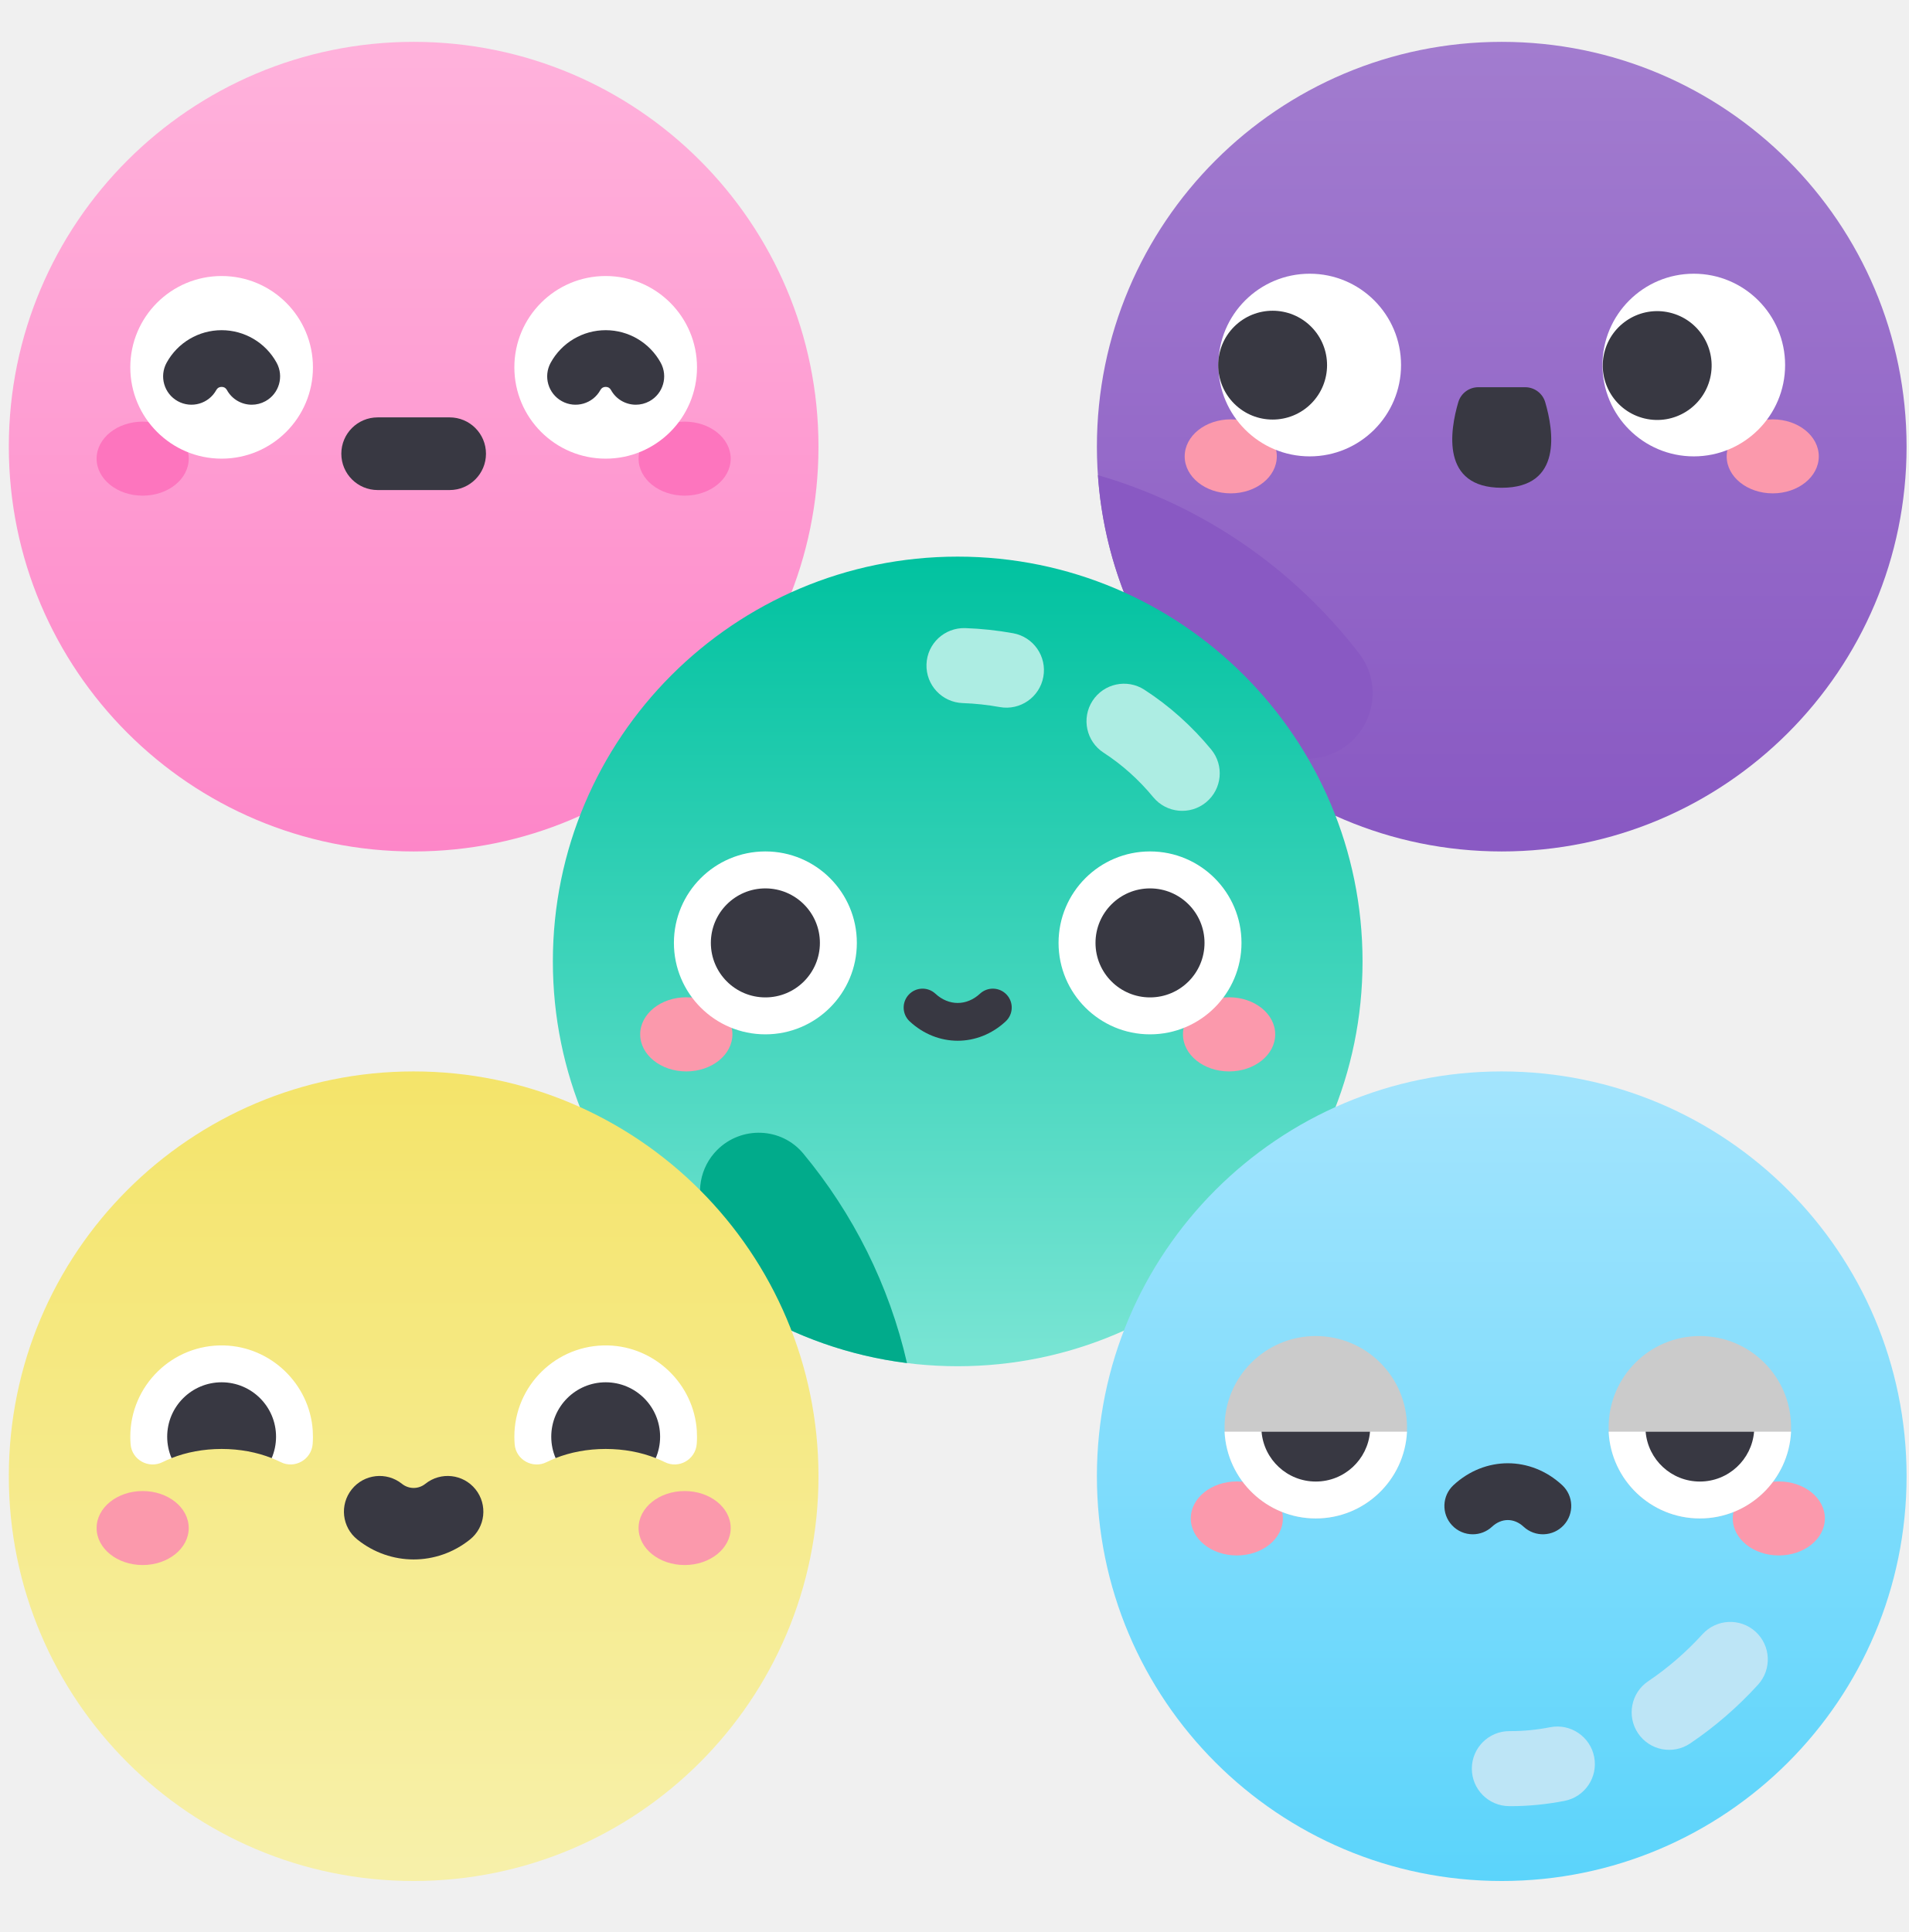
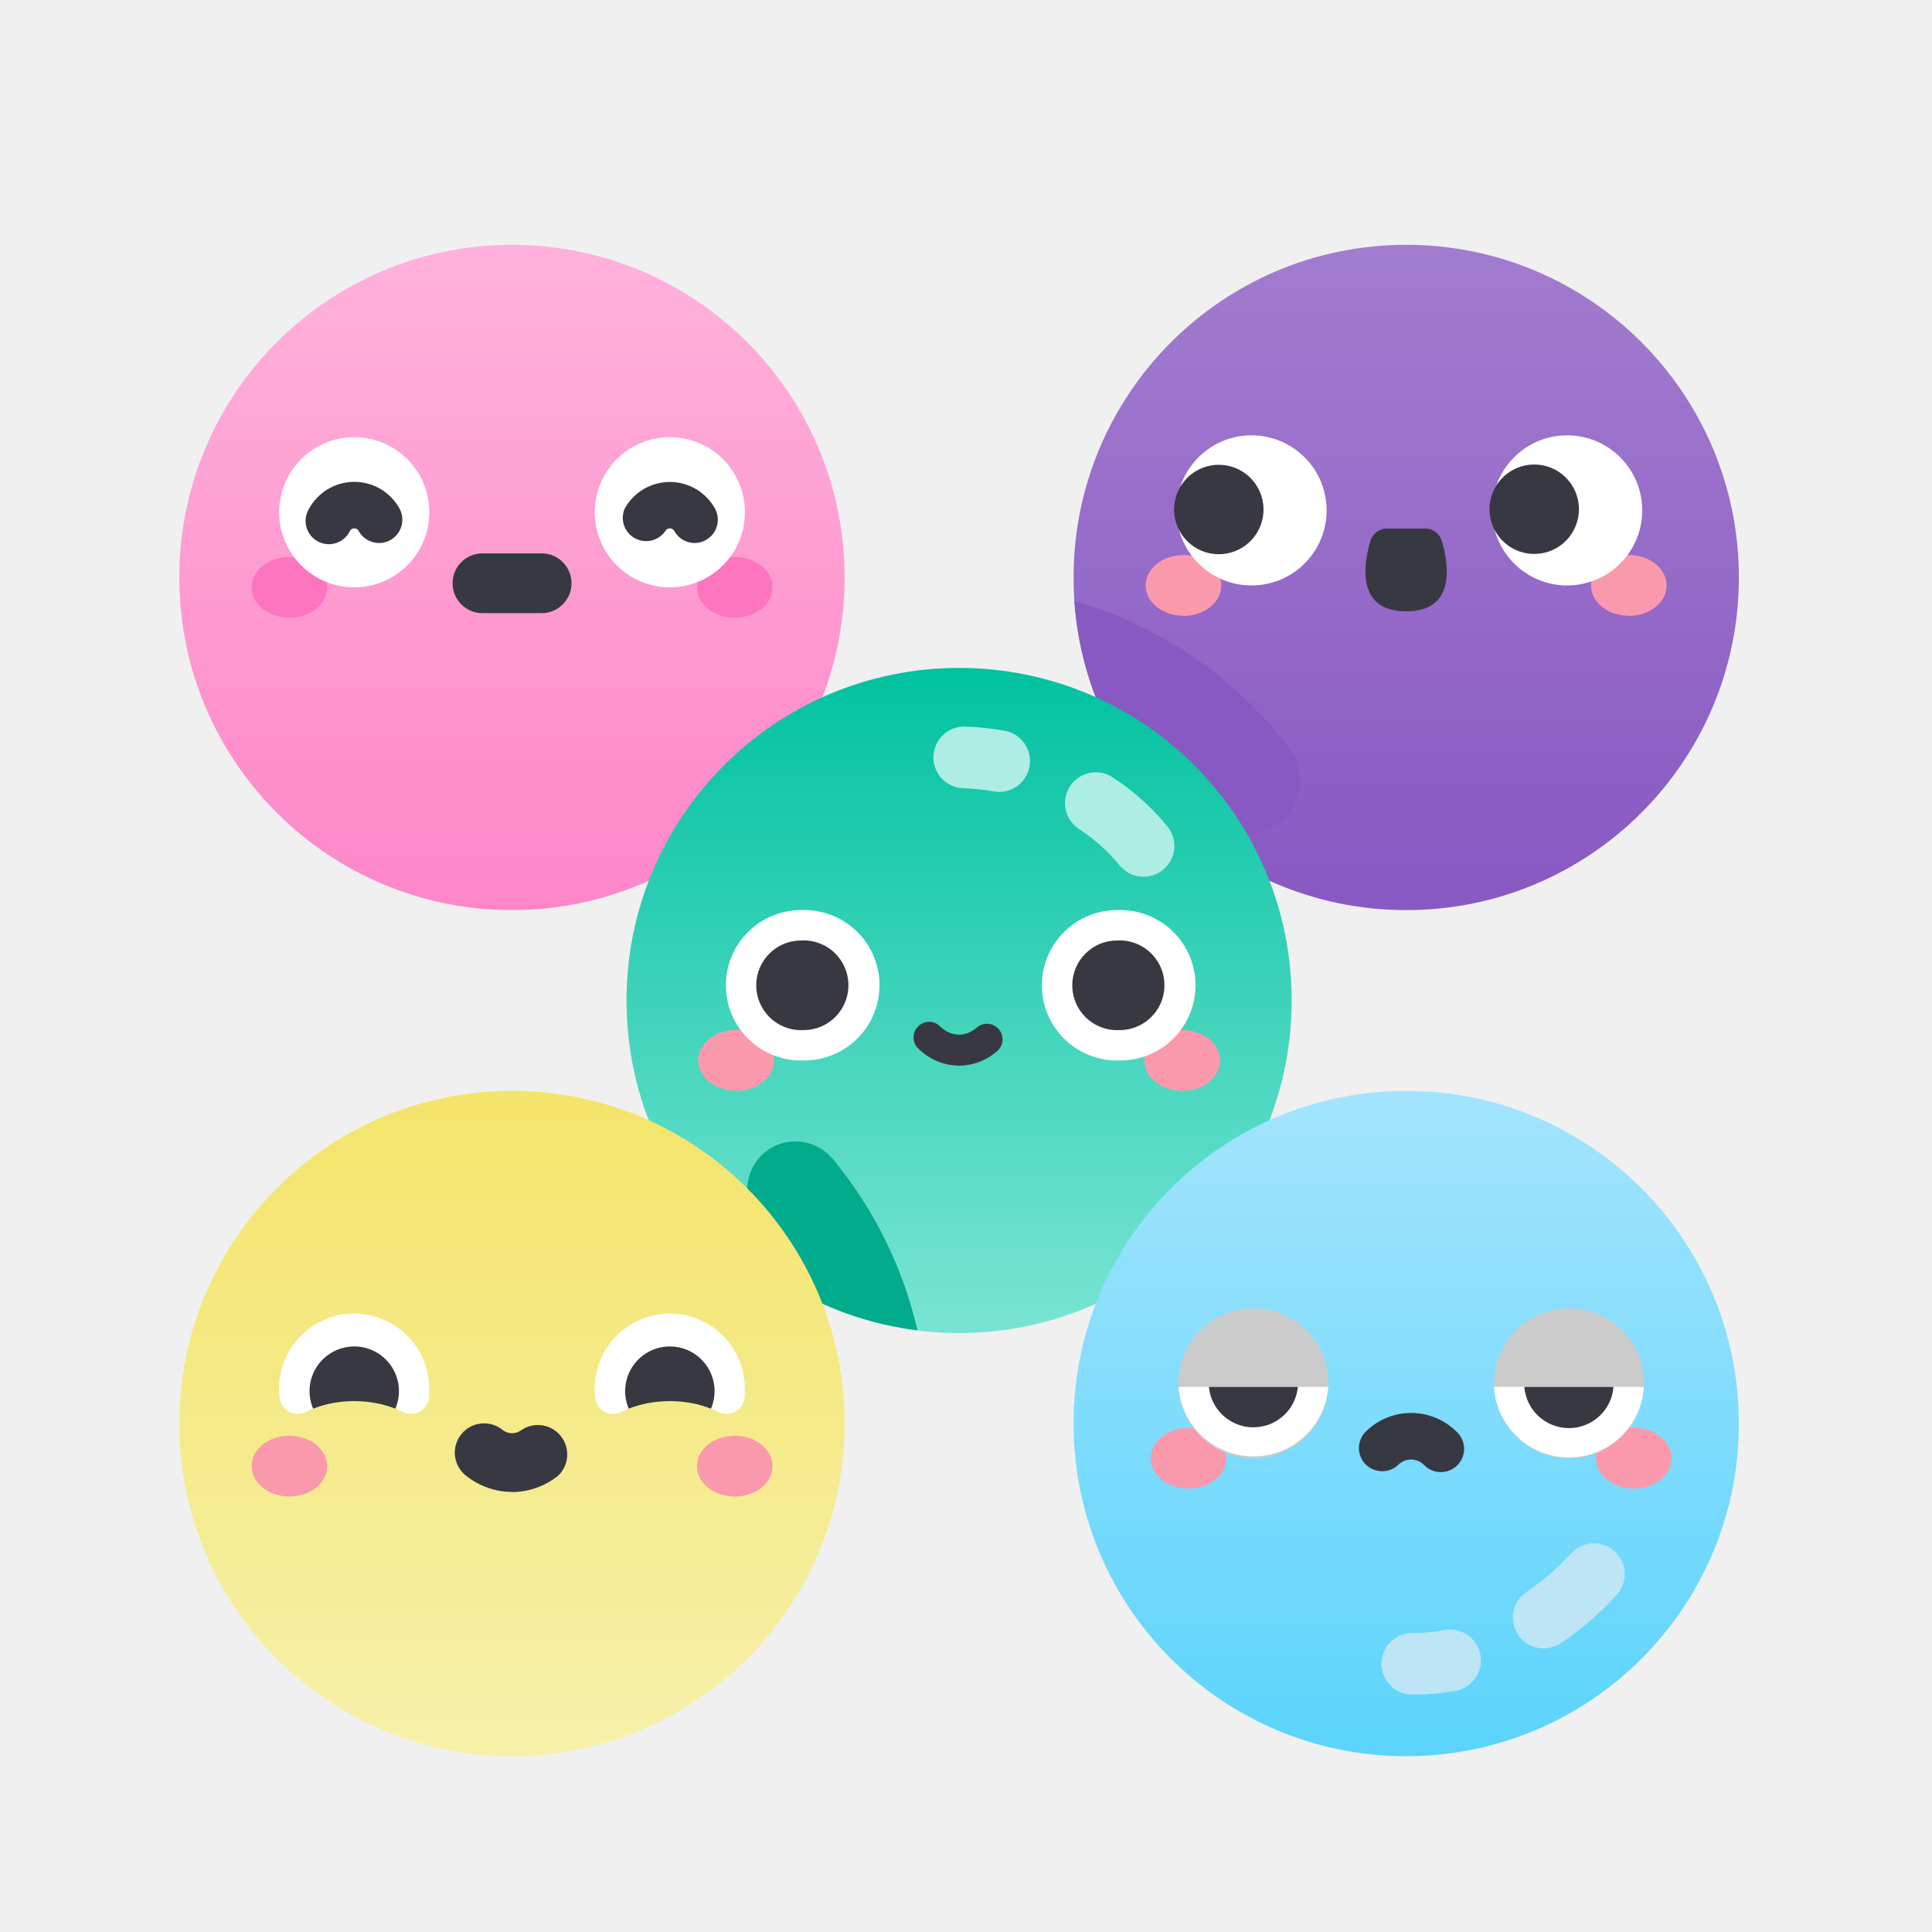
- <svg xmlns="http://www.w3.org/2000/svg" width="82" height="83" viewBox="0 0 82 83" fill="none">
-   <g clip-path="url(#clip0_30_195)">
-     <path d="M64.51 36.579C74.114 36.579 81.9 28.793 81.9 19.188C81.9 9.584 74.114 1.798 64.51 1.798C54.905 1.798 47.119 9.584 47.119 19.188C47.119 28.793 54.905 36.579 64.51 36.579Z" fill="url(#paint0_linear_30_195)" />
-     <path d="M17.769 36.579C27.373 36.579 35.159 28.793 35.159 19.188C35.159 9.584 27.373 1.798 17.769 1.798C8.165 1.798 0.379 9.584 0.379 19.188C0.379 28.793 8.165 36.579 17.769 36.579Z" fill="url(#paint1_linear_30_195)" />
-     <path d="M6.128 21.294C7.221 21.294 8.107 20.582 8.107 19.704C8.107 18.826 7.221 18.114 6.128 18.114C5.035 18.114 4.15 18.826 4.15 19.704C4.15 20.582 5.035 21.294 6.128 21.294Z" fill="#FD75BE" />
-     <path d="M29.41 21.294C30.503 21.294 31.388 20.582 31.388 19.704C31.388 18.826 30.503 18.114 29.41 18.114C28.317 18.114 27.431 18.826 27.431 19.704C27.431 20.582 28.317 21.294 29.41 21.294Z" fill="#FD75BE" />
-     <path d="M9.52 19.704C11.687 19.704 13.443 17.947 13.443 15.781C13.443 13.614 11.687 11.858 9.52 11.858C7.353 11.858 5.597 13.614 5.597 15.781C5.597 17.947 7.353 19.704 9.52 19.704Z" fill="white" />
-     <path d="M26.018 19.704C28.185 19.704 29.941 17.947 29.941 15.781C29.941 13.614 28.185 11.858 26.018 11.858C23.851 11.858 22.095 13.614 22.095 15.781C22.095 17.947 23.851 19.704 26.018 19.704Z" fill="white" />
-     <path d="M10.816 17.387C10.386 17.387 9.969 17.159 9.747 16.755C9.698 16.666 9.622 16.621 9.52 16.621C9.418 16.621 9.341 16.666 9.292 16.755C8.968 17.345 8.227 17.56 7.638 17.236C7.049 16.912 6.834 16.172 7.158 15.582C7.631 14.72 8.536 14.185 9.52 14.185C10.503 14.185 11.409 14.72 11.882 15.582C12.206 16.172 11.991 16.912 11.401 17.236C11.215 17.338 11.014 17.387 10.816 17.387Z" fill="#383842" />
-     <path d="M27.314 17.387C26.884 17.387 26.468 17.159 26.246 16.756C26.197 16.666 26.12 16.621 26.018 16.621C25.916 16.621 25.84 16.666 25.791 16.756C25.467 17.345 24.726 17.56 24.137 17.236C23.547 16.912 23.332 16.172 23.656 15.582C24.13 14.72 25.035 14.185 26.018 14.185C27.002 14.185 27.907 14.72 28.381 15.582C28.704 16.171 28.489 16.912 27.9 17.236C27.714 17.338 27.513 17.387 27.314 17.387Z" fill="#383842" />
-     <path d="M19.315 21.053H16.223C15.361 21.053 14.662 20.354 14.662 19.492C14.662 18.63 15.361 17.931 16.223 17.931H19.315C20.177 17.931 20.876 18.63 20.876 19.492C20.876 20.354 20.177 21.053 19.315 21.053Z" fill="#383842" />
-     <path d="M58.134 31.774C59.128 30.781 59.247 29.2 58.392 28.086C55.598 24.448 51.68 21.717 47.163 20.413C47.411 23.981 48.736 27.253 50.815 29.906L54.712 32.207C55.818 32.86 57.226 32.682 58.134 31.774Z" fill="#8959C3" />
-     <path d="M41.139 58.694C50.744 58.694 58.53 50.908 58.53 41.304C58.53 31.699 50.744 23.913 41.139 23.913C31.535 23.913 23.749 31.699 23.749 41.304C23.749 50.908 31.535 58.694 41.139 58.694Z" fill="url(#paint2_linear_30_195)" />
-     <path d="M42.945 30.376C42.422 30.281 41.887 30.224 41.354 30.205C40.464 30.174 39.768 29.428 39.799 28.538C39.83 27.649 40.57 26.957 41.466 26.984C42.153 27.008 42.844 27.082 43.519 27.204C44.395 27.362 44.977 28.201 44.818 29.077C44.659 29.955 43.819 30.534 42.945 30.376Z" fill="#ADEDE3" />
-     <path d="M49.54 34.248C48.92 33.495 48.202 32.852 47.408 32.337C46.661 31.854 46.447 30.856 46.931 30.108C47.415 29.361 48.413 29.148 49.16 29.632C50.232 30.326 51.197 31.19 52.028 32.198C52.594 32.885 52.496 33.901 51.809 34.467C51.125 35.03 50.109 34.938 49.54 34.248Z" fill="#ADEDE3" />
-     <path d="M34.505 49.556C33.566 48.424 31.848 48.363 30.807 49.403C30.062 50.149 29.86 51.279 30.302 52.236L32.12 56.175C34.162 57.416 36.481 58.249 38.962 58.559C38.191 55.195 36.638 52.127 34.505 49.556Z" fill="#01AB8B" />
-     <path d="M17.769 80.809C27.373 80.809 35.159 73.023 35.159 63.419C35.159 53.815 27.373 46.029 17.769 46.029C8.165 46.029 0.379 53.815 0.379 63.419C0.379 73.023 8.165 80.809 17.769 80.809Z" fill="url(#paint3_linear_30_195)" />
-     <path d="M29.481 46.029C30.575 46.029 31.462 45.316 31.462 44.436C31.462 43.557 30.575 42.844 29.481 42.844C28.387 42.844 27.5 43.557 27.5 44.436C27.5 45.316 28.387 46.029 29.481 46.029Z" fill="#FB99AC" />
-     <path d="M52.797 46.029C53.892 46.029 54.779 45.316 54.779 44.436C54.779 43.557 53.892 42.844 52.797 42.844C51.703 42.844 50.816 43.557 50.816 44.436C50.816 45.316 51.703 46.029 52.797 46.029Z" fill="#FB99AC" />
-     <path d="M32.878 44.436C35.048 44.436 36.807 42.677 36.807 40.507C36.807 38.337 35.048 36.578 32.878 36.578C30.708 36.578 28.949 38.337 28.949 40.507C28.949 42.677 30.708 44.436 32.878 44.436Z" fill="white" />
-     <path d="M49.401 44.436C51.571 44.436 53.33 42.677 53.33 40.507C53.33 38.337 51.571 36.578 49.401 36.578C47.231 36.578 45.472 38.337 45.472 40.507C45.472 42.677 47.231 44.436 49.401 44.436Z" fill="white" />
-     <path d="M32.878 42.849C34.171 42.849 35.22 41.801 35.22 40.507C35.22 39.214 34.171 38.166 32.878 38.166C31.585 38.166 30.536 39.214 30.536 40.507C30.536 41.801 31.585 42.849 32.878 42.849Z" fill="#383842" />
-     <path d="M49.401 42.849C50.694 42.849 51.742 41.801 51.742 40.507C51.742 39.214 50.694 38.166 49.401 38.166C48.108 38.166 47.059 39.214 47.059 40.507C47.059 41.801 48.108 42.849 49.401 42.849Z" fill="#383842" />
-     <path d="M41.139 44.711C40.407 44.711 39.675 44.434 39.078 43.88C38.749 43.576 38.73 43.062 39.035 42.733C39.34 42.404 39.853 42.385 40.182 42.69C40.755 43.22 41.524 43.22 42.096 42.69C42.425 42.385 42.939 42.404 43.244 42.733C43.549 43.062 43.529 43.575 43.2 43.88C42.603 44.434 41.871 44.711 41.139 44.711Z" fill="#383842" />
-     <path d="M6.128 67.235C7.221 67.235 8.107 66.523 8.107 65.645C8.107 64.767 7.221 64.056 6.128 64.056C5.035 64.056 4.15 64.767 4.15 65.645C4.15 66.523 5.035 67.235 6.128 67.235Z" fill="#FB99AC" />
-     <path d="M29.41 67.235C30.503 67.235 31.388 66.523 31.388 65.645C31.388 64.767 30.503 64.056 29.41 64.056C28.317 64.056 27.431 64.767 27.431 65.645C27.431 66.523 28.317 67.235 29.41 67.235Z" fill="#FB99AC" />
-     <path d="M17.769 66.995C16.915 66.995 16.061 66.709 15.349 66.138C14.688 65.609 14.581 64.644 15.111 63.983C15.64 63.322 16.605 63.216 17.266 63.745C17.562 63.983 17.976 63.983 18.272 63.745C18.933 63.216 19.898 63.322 20.427 63.983C20.957 64.644 20.85 65.609 20.189 66.138C19.477 66.709 18.623 66.995 17.769 66.995Z" fill="#383842" />
-     <path d="M13.435 61.46C13.303 59.454 11.633 57.852 9.623 57.801C7.41 57.744 5.597 59.522 5.597 61.722C5.597 61.834 5.602 61.945 5.611 62.054C5.667 62.717 6.387 63.113 6.982 62.814C7.106 62.751 7.238 62.695 7.373 62.642L7.369 62.641L9.52 61.416L11.671 62.641L11.668 62.642C11.802 62.695 11.933 62.751 12.058 62.813C12.66 63.116 13.377 62.707 13.431 62.036C13.446 61.848 13.447 61.656 13.435 61.46Z" fill="white" />
-     <path d="M9.52 62.248C10.305 62.248 11.04 62.391 11.671 62.641C11.791 62.359 11.858 62.049 11.858 61.722C11.858 60.431 10.811 59.384 9.52 59.384C8.229 59.384 7.182 60.431 7.182 61.722C7.182 62.049 7.249 62.359 7.369 62.641C8 62.391 8.735 62.248 9.52 62.248Z" fill="#383842" />
-     <path d="M29.933 61.46C29.801 59.454 28.131 57.852 26.121 57.801C23.907 57.744 22.095 59.522 22.095 61.722C22.095 61.834 22.1 61.945 22.109 62.054C22.165 62.717 22.885 63.113 23.48 62.814C23.605 62.751 23.736 62.695 23.871 62.642L23.868 62.641L26.018 61.507L28.169 62.641L28.166 62.642C28.3 62.695 28.431 62.751 28.556 62.813C29.158 63.116 29.875 62.707 29.929 62.036C29.944 61.848 29.945 61.656 29.933 61.46Z" fill="white" />
-     <path d="M26.018 62.248C26.803 62.248 27.538 62.391 28.169 62.641C28.29 62.359 28.356 62.049 28.356 61.722C28.356 60.431 27.309 59.384 26.018 59.384C24.727 59.384 23.68 60.431 23.68 61.722C23.68 62.049 23.747 62.359 23.867 62.641C24.498 62.391 25.233 62.248 26.018 62.248Z" fill="#383842" />
-     <path d="M64.51 80.809C74.114 80.809 81.9 73.023 81.9 63.419C81.9 53.815 74.114 46.029 64.51 46.029C54.905 46.029 47.119 53.815 47.119 63.419C47.119 73.023 54.905 80.809 64.51 80.809Z" fill="url(#paint4_linear_30_195)" />
-     <path d="M64.888 77.594C64.868 77.594 64.849 77.593 64.829 77.593C63.939 77.589 63.221 76.864 63.225 75.974C63.23 75.086 63.951 74.37 64.837 74.37C64.854 74.37 64.871 74.37 64.887 74.37C65.449 74.37 66.022 74.314 66.59 74.203C67.462 74.032 68.31 74.603 68.48 75.477C68.651 76.35 68.081 77.197 67.207 77.367C66.436 77.517 65.656 77.594 64.888 77.594Z" fill="#BDE5F6" />
-     <path d="M70.365 74.463C69.868 73.724 70.063 72.723 70.802 72.226C71.648 71.656 72.432 70.977 73.135 70.205C73.735 69.547 74.754 69.499 75.412 70.098C76.07 70.698 76.118 71.717 75.519 72.375C74.642 73.338 73.661 74.187 72.602 74.9C71.87 75.393 70.866 75.207 70.365 74.463Z" fill="#BDE5F6" />
-     <path d="M53.13 66.823C54.223 66.823 55.108 66.111 55.108 65.233C55.108 64.355 54.223 63.644 53.13 63.644C52.037 63.644 51.152 64.355 51.152 65.233C51.152 66.111 52.037 66.823 53.13 66.823Z" fill="#FB99AC" />
-     <path d="M76.412 66.823C77.504 66.823 78.39 66.111 78.39 65.233C78.39 64.355 77.504 63.644 76.412 63.644C75.319 63.644 74.433 64.355 74.433 65.233C74.433 66.111 75.319 66.823 76.412 66.823Z" fill="#FB99AC" />
-     <path d="M56.522 65.233C58.685 65.233 60.44 63.479 60.44 61.315C60.44 59.151 58.685 57.397 56.522 57.397C54.358 57.397 52.603 59.151 52.603 61.315C52.603 63.479 54.358 65.233 56.522 65.233Z" fill="#CBCBCB" />
-     <path d="M52.603 61.507C52.706 63.582 54.421 65.233 56.522 65.233C58.622 65.233 60.337 63.582 60.44 61.507H52.603Z" fill="white" />
-     <path d="M54.192 61.507C54.292 62.706 55.297 63.648 56.522 63.648C57.746 63.648 58.751 62.706 58.851 61.507H54.192Z" fill="#383842" />
-     <path d="M73.02 65.233C75.184 65.233 76.938 63.479 76.938 61.315C76.938 59.151 75.184 57.397 73.02 57.397C70.856 57.397 69.102 59.151 69.102 61.315C69.102 63.479 70.856 65.233 73.02 65.233Z" fill="#CBCBCB" />
-     <path d="M69.102 61.507C69.204 63.582 70.919 65.233 73.02 65.233C75.12 65.233 76.835 63.582 76.938 61.507H69.102Z" fill="white" />
-     <path d="M70.691 61.507C70.791 62.706 71.795 63.648 73.02 63.648C74.245 63.648 75.249 62.706 75.349 61.507H70.691Z" fill="#383842" />
-     <path d="M63.264 65.914C62.937 65.914 62.611 65.783 62.371 65.524C61.913 65.031 61.943 64.26 62.436 63.803C63.789 62.549 65.753 62.549 67.106 63.803C67.599 64.26 67.628 65.031 67.171 65.524C66.714 66.017 65.943 66.047 65.449 65.589C65.037 65.207 64.504 65.207 64.092 65.589C63.858 65.807 63.56 65.914 63.264 65.914Z" fill="#383842" />
-     <path d="M52.869 21.195C53.962 21.195 54.847 20.484 54.847 19.606C54.847 18.728 53.962 18.016 52.869 18.016C51.776 18.016 50.89 18.728 50.89 19.606C50.89 20.484 51.776 21.195 52.869 21.195Z" fill="#FB99AC" />
-     <path d="M76.151 21.195C77.243 21.195 78.129 20.484 78.129 19.606C78.129 18.728 77.243 18.016 76.151 18.016C75.058 18.016 74.172 18.728 74.172 19.606C74.172 20.484 75.058 21.195 76.151 21.195Z" fill="#FB99AC" />
-     <path d="M56.261 19.606C58.427 19.606 60.184 17.849 60.184 15.683C60.184 13.516 58.427 11.759 56.261 11.759C54.094 11.759 52.338 13.516 52.338 15.683C52.338 17.849 54.094 19.606 56.261 19.606Z" fill="white" />
-     <path d="M56.322 17.34C57.234 16.427 57.234 14.947 56.322 14.034C55.408 13.121 53.928 13.121 53.015 14.034C52.102 14.947 52.102 16.427 53.015 17.34C53.928 18.253 55.408 18.253 56.322 17.34Z" fill="#383842" />
-     <path d="M72.759 19.606C74.925 19.606 76.682 17.849 76.682 15.683C76.682 13.516 74.925 11.759 72.759 11.759C70.592 11.759 68.836 13.516 68.836 15.683C68.836 17.849 70.592 19.606 72.759 19.606Z" fill="white" />
-     <path d="M73.463 16.242C73.76 14.985 72.982 13.726 71.725 13.429C70.469 13.132 69.21 13.91 68.912 15.166C68.615 16.423 69.393 17.682 70.65 17.979C71.906 18.276 73.165 17.498 73.463 16.242Z" fill="#383842" />
-     <path d="M65.515 16.635H63.504C63.106 16.635 62.755 16.897 62.643 17.279C62.288 18.483 61.882 20.955 64.51 20.955C67.137 20.955 66.731 18.483 66.377 17.279C66.265 16.897 65.913 16.635 65.515 16.635Z" fill="#383842" />
+ <svg xmlns="http://www.w3.org/2000/svg" width="140" height="140" viewBox="0 0 140 140" fill="none">
+   <g clip-path="url(#a)">
+     <path d="M101.9 65.95a24.1 24.1 0 1 0 0-48.21 24.1 24.1 0 0 0 0 48.21Z" fill="url(#b)" />
+     <path d="M37.1 65.95a24.1 24.1 0 1 0 0-48.21 24.1 24.1 0 0 0 0 48.21Z" fill="url(#c)" />
+     <path d="M20.97 44.76c1.51 0 2.74-.98 2.74-2.2 0-1.22-1.23-2.2-2.74-2.2-1.52 0-2.74.98-2.74 2.2 0 1.22 1.22 2.2 2.74 2.2Z" fill="#FD75BE" />
+     <path d="M53.24 44.76c1.52 0 2.74-.98 2.74-2.2 0-1.22-1.22-2.2-2.74-2.2-1.51 0-2.74.98-2.74 2.2 0 1.22 1.23 2.2 2.74 2.2Z" fill="#FD75BE" />
+     <path d="M25.67 42.56a5.44 5.44 0 1 0 0-10.88 5.44 5.44 0 0 0 0 10.88Z" fill="#fff" />
+     <path d="M48.54 42.56a5.44 5.44 0 1 0 0-10.88 5.44 5.44 0 0 0 0 10.88Z" fill="#fff" />
+     <path d="M27.47 39.35c-.6 0-1.18-.32-1.48-.88a.34.34 0 0 0-.32-.18.34.34 0 0 0-.31.18 1.69 1.69 0 1 1-2.96-1.62 3.74 3.74 0 0 1 6.55 0 1.69 1.69 0 0 1-1.48 2.5Z" fill="#383842" />
+     <path d="M50.34 39.35c-.6 0-1.18-.32-1.48-.88a.34.34 0 0 0-.32-.18.34.34 0 0 0-.32.18 1.69 1.69 0 0 1-2.95-1.62 3.74 3.74 0 0 1 6.54 0 1.69 1.69 0 0 1-1.47 2.5Z" fill="#383842" />
+     <path d="M39.25 44.43h-4.29a2.16 2.16 0 1 1 0-4.33h4.29a2.16 2.16 0 0 1 0 4.33Z" fill="#383842" />
+     <path d="M93.06 59.3a3.89 3.89 0 0 0 .35-5.12 30.24 30.24 0 0 0-15.56-10.64A23.99 23.99 0 0 0 82.9 56.7l5.4 3.2a3.9 3.9 0 0 0 4.75-.6Z" fill="#8959C3" />
+     <path d="M69.5 96.6a24.1 24.1 0 1 0 0-48.2 24.1 24.1 0 0 0 0 48.2Z" fill="url(#d)" />
+     <path d="M72 57.35c-.72-.13-1.46-.2-2.2-.23a2.23 2.23 0 1 1 .15-4.47c.96.03 1.91.14 2.85.3a2.23 2.23 0 0 1-.8 4.4Z" fill="#ADEDE3" />
+     <path d="M81.14 62.72a12.98 12.98 0 0 0-2.95-2.65 2.23 2.23 0 1 1 2.43-3.75 17.4 17.4 0 0 1 3.97 3.56 2.23 2.23 0 0 1-3.45 2.84Z" fill="#ADEDE3" />
+     <path d="M60.3 83.94a3.49 3.49 0 0 0-5.83 3.72L57 93.1a23.95 23.95 0 0 0 9.48 3.3 30.06 30.06 0 0 0-6.18-12.47Z" fill="#01AB8B" />
+     <path d="M37.1 127.26a24.1 24.1 0 1 0 0-48.21 24.1 24.1 0 0 0 0 48.21Z" fill="url(#e)" />
+     <path d="M53.34 79.05c1.52 0 2.75-.99 2.75-2.2 0-1.23-1.23-2.21-2.75-2.21s-2.75.98-2.75 2.2c0 1.22 1.23 2.2 2.75 2.2Z" fill="#FB99AC" />
+     <path d="M85.66 79.05c1.52 0 2.75-.99 2.75-2.2 0-1.23-1.23-2.21-2.75-2.21s-2.75.98-2.75 2.2c0 1.22 1.23 2.2 2.75 2.2Z" fill="#FB99AC" />
+     <path d="M58.05 76.84a5.45 5.45 0 1 0 0-10.89 5.45 5.45 0 0 0 0 10.9Z" fill="#fff" />
+     <path d="M80.95 76.84a5.45 5.45 0 1 0 0-10.89 5.45 5.45 0 0 0 0 10.9Z" fill="#fff" />
+     <path d="M58.05 74.64a3.25 3.25 0 1 0 0-6.49 3.25 3.25 0 0 0 0 6.5Z" fill="#383842" />
+     <path d="M80.95 74.64a3.25 3.25 0 1 0 0-6.49 3.25 3.25 0 0 0 0 6.5Z" fill="#383842" />
+     <path d="M69.5 77.22a4.19 4.19 0 0 1-2.86-1.15 1.13 1.13 0 1 1 1.53-1.65c.8.74 1.86.74 2.66 0a1.13 1.13 0 0 1 1.53 1.65 4.19 4.19 0 0 1-2.86 1.15Z" fill="#383842" />
+     <path d="M20.97 108.44c1.51 0 2.74-.98 2.74-2.2 0-1.22-1.23-2.2-2.74-2.2-1.52 0-2.74.98-2.74 2.2 0 1.22 1.22 2.2 2.74 2.2Z" fill="#FB99AC" />
+     <path d="M53.24 108.44c1.52 0 2.74-.98 2.74-2.2 0-1.22-1.22-2.2-2.74-2.2-1.51 0-2.74.98-2.74 2.2 0 1.22 1.23 2.2 2.74 2.2Z" fill="#FB99AC" />
+     <path d="M37.1 108.11c-1.18 0-2.36-.4-3.35-1.19a2.12 2.12 0 1 1 2.66-3.31c.4.33.98.33 1.4 0a2.13 2.13 0 0 1 2.65 3.31 5.35 5.35 0 0 1-3.35 1.2Z" fill="#383842" />
+     <path d="M31.1 100.44a5.44 5.44 0 1 0-10.84.82 1.32 1.32 0 0 0 1.9 1.06c.17-.09.35-.17.53-.24l2.98-1.7 2.98 1.7c.18.07.37.15.54.24.83.42 1.83-.15 1.9-1.08.02-.26.02-.53 0-.8Z" fill="#fff" />
+     <path d="M25.67 101.53c1.09 0 2.1.2 2.98.55a3.24 3.24 0 1 0-5.96 0c.87-.35 1.9-.55 2.98-.55Z" fill="#383842" />
+     <path d="M53.97 100.44a5.44 5.44 0 1 0-10.84.82 1.31 1.31 0 0 0 1.9 1.06c.16-.09.35-.17.53-.24l2.98-1.58 2.98 1.58.54.24c.83.42 1.83-.15 1.9-1.08.02-.26.02-.53 0-.8Z" fill="#fff" />
+     <path d="M48.54 101.53c1.09 0 2.1.2 2.98.55a3.24 3.24 0 1 0-5.96 0c.87-.35 1.9-.55 2.98-.55Z" fill="#383842" />
+     <path d="M101.9 127.26a24.1 24.1 0 1 0 0-48.21 24.1 24.1 0 0 0 0 48.21Z" fill="url(#f)" />
+     <path d="M102.42 122.8h-.08a2.23 2.23 0 0 1 0-4.47h.08c.78 0 1.57-.07 2.36-.23a2.24 2.24 0 0 1 .85 4.39c-1.06.2-2.15.31-3.21.31Z" fill="#BDE5F6" />
+     <path d="M110.01 118.46a2.23 2.23 0 0 1 .6-3.1 17.9 17.9 0 0 0 3.24-2.8 2.23 2.23 0 0 1 3.3 3.01 22.36 22.36 0 0 1-4.04 3.5c-1.01.68-2.4.43-3.1-.6Z" fill="#BDE5F6" />
+     <path d="M86.12 107.87c1.52 0 2.74-.98 2.74-2.2 0-1.22-1.22-2.2-2.74-2.2-1.51 0-2.74.98-2.74 2.2 0 1.22 1.23 2.2 2.74 2.2Z" fill="#FB99AC" />
+     <path d="M118.4 107.87c1.5 0 2.73-.98 2.73-2.2 0-1.22-1.22-2.2-2.74-2.2-1.51 0-2.74.98-2.74 2.2 0 1.22 1.23 2.2 2.74 2.2Z" fill="#FB99AC" />
+     <path d="M90.82 105.67a5.43 5.43 0 1 0 0-10.86 5.43 5.43 0 0 0 0 10.86Z" fill="#CBCBCB" />
+     <path d="M85.4 100.5a5.44 5.44 0 0 0 10.85 0H85.4Z" fill="#fff" />
+     <path d="M87.6 100.5a3.24 3.24 0 0 0 6.45 0H87.6Z" fill="#383842" />
+     <path d="M113.7 105.67a5.43 5.43 0 1 0 0-10.86 5.43 5.43 0 0 0 0 10.86Z" fill="#CBCBCB" />
+     <path d="M108.26 100.5a5.44 5.44 0 0 0 10.86 0h-10.86Z" fill="#fff" />
+     <path d="M110.46 100.5a3.24 3.24 0 0 0 6.46 0h-6.46Z" fill="#383842" />
+     <path d="M100.17 106.61a1.68 1.68 0 0 1-1.15-2.92 4.67 4.67 0 0 1 6.47 0 1.69 1.69 0 1 1-2.3 2.47 1.31 1.31 0 0 0-1.88 0c-.32.3-.73.45-1.14.45Z" fill="#383842" />
+     <path d="M85.76 44.63c1.51 0 2.74-.99 2.74-2.2 0-1.22-1.23-2.21-2.74-2.21-1.52 0-2.74.99-2.74 2.2 0 1.22 1.22 2.2 2.74 2.2Z" fill="#FB99AC" />
+     <path d="M118.03 44.63c1.52 0 2.74-.99 2.74-2.2 0-1.22-1.22-2.21-2.74-2.21-1.51 0-2.74.99-2.74 2.2 0 1.22 1.23 2.2 2.74 2.2Z" fill="#FB99AC" />
+     <path d="M90.46 42.42a5.44 5.44 0 1 0 0-10.87 5.44 5.44 0 0 0 0 10.87Z" fill="#fff" />
+     <path d="M90.54 39.28a3.24 3.24 0 1 0-4.58-4.58 3.24 3.24 0 0 0 4.58 4.58Z" fill="#383842" />
+     <path d="M113.33 42.42a5.44 5.44 0 1 0 0-10.87 5.44 5.44 0 0 0 0 10.87Z" fill="#fff" />
+     <path d="M114.3 37.76a3.24 3.24 0 1 0-6.3-1.5 3.24 3.24 0 0 0 6.3 1.5Z" fill="#383842" />
+     <path d="M103.29 38.3h-2.79c-.55 0-1.04.37-1.2.9-.48 1.67-1.05 5.1 2.6 5.1 3.64 0 3.07-3.43 2.58-5.1-.15-.53-.64-.9-1.2-.9Z" fill="#383842" />
  </g>
  <defs>
-     <linearGradient id="paint0_linear_30_195" x1="64.51" y1="36.579" x2="64.51" y2="1.798" gradientUnits="userSpaceOnUse">
-       <stop offset="0.022" stop-color="#8959C3" />
+     <linearGradient id="b" x1="101.89" y1="65.95" x2="101.89" y2="17.74" gradientUnits="userSpaceOnUse">
+       <stop offset=".02" stop-color="#8959C3" />
      <stop offset="1" stop-color="#A27CCF" />
    </linearGradient>
-     <linearGradient id="paint1_linear_30_195" x1="17.769" y1="1.798" x2="17.769" y2="36.579" gradientUnits="userSpaceOnUse">
-       <stop offset="0.021" stop-color="#FFB1DB" />
+     <linearGradient id="c" x1="37.11" y1="17.74" x2="37.11" y2="65.95" gradientUnits="userSpaceOnUse">
+       <stop offset=".02" stop-color="#FFB1DB" />
      <stop offset="1" stop-color="#FD86C8" />
    </linearGradient>
-     <linearGradient id="paint2_linear_30_195" x1="41.139" y1="58.694" x2="41.139" y2="23.913" gradientUnits="userSpaceOnUse">
-       <stop offset="0.021" stop-color="#77E4D3" />
+     <linearGradient id="d" x1="69.5" y1="96.61" x2="69.5" y2="48.39" gradientUnits="userSpaceOnUse">
+       <stop offset=".02" stop-color="#77E4D3" />
      <stop offset="1" stop-color="#01C2A0" />
    </linearGradient>
-     <linearGradient id="paint3_linear_30_195" x1="17.769" y1="80.809" x2="17.769" y2="46.029" gradientUnits="userSpaceOnUse">
-       <stop offset="0.022" stop-color="#F7F0A9" />
-       <stop offset="0.999" stop-color="#F4E46A" />
+     <linearGradient id="e" x1="37.11" y1="127.26" x2="37.11" y2="79.05" gradientUnits="userSpaceOnUse">
+       <stop offset=".02" stop-color="#F7F0A9" />
+       <stop offset="1" stop-color="#F4E46A" />
    </linearGradient>
-     <linearGradient id="paint4_linear_30_195" x1="64.51" y1="80.809" x2="64.51" y2="46.029" gradientUnits="userSpaceOnUse">
-       <stop offset="0.001" stop-color="#5BD4FB" />
-       <stop offset="0.978" stop-color="#A2E4FD" />
+     <linearGradient id="f" x1="101.89" y1="127.26" x2="101.89" y2="79.05" gradientUnits="userSpaceOnUse">
+       <stop offset="0" stop-color="#5BD4FB" />
+       <stop offset=".98" stop-color="#A2E4FD" />
    </linearGradient>
-     <clipPath id="clip0_30_195">
-       <rect width="81.521" height="81.521" fill="white" transform="translate(0.378662 0.542847)" />
+     <clipPath id="a">
+       <path fill="#fff" transform="translate(13 16)" d="M0 0h113v113H0z" />
    </clipPath>
  </defs>
</svg>
